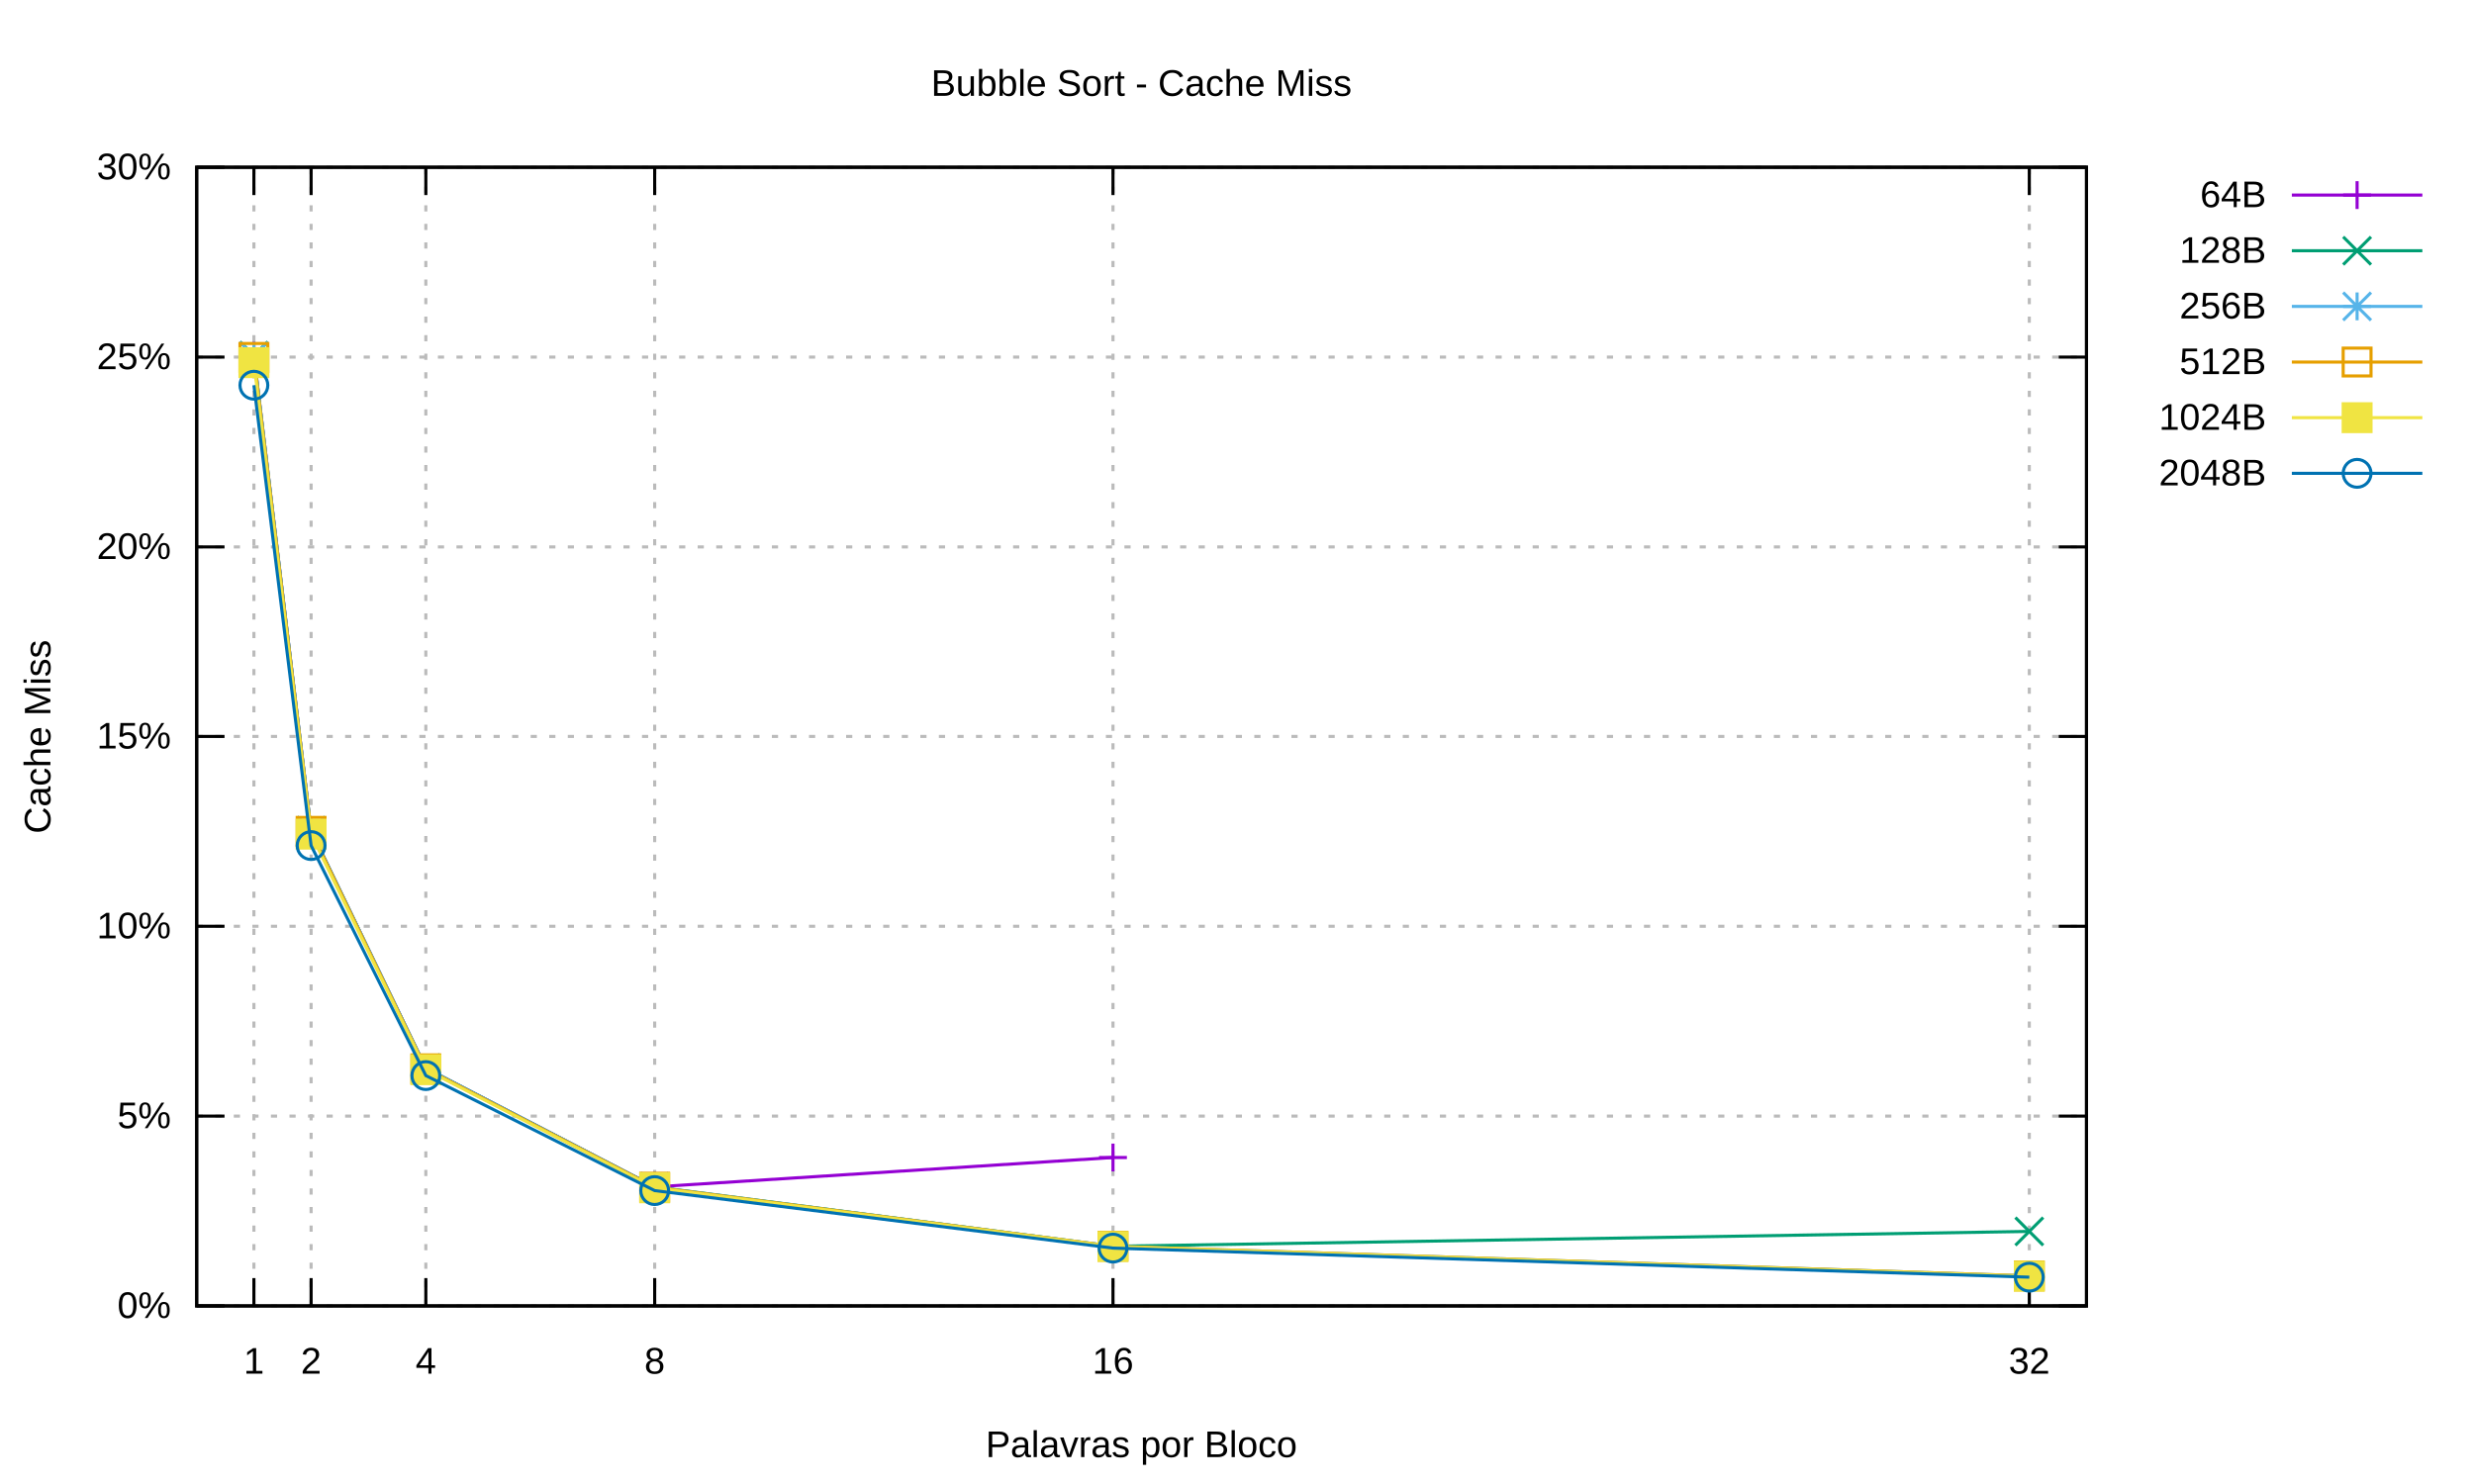
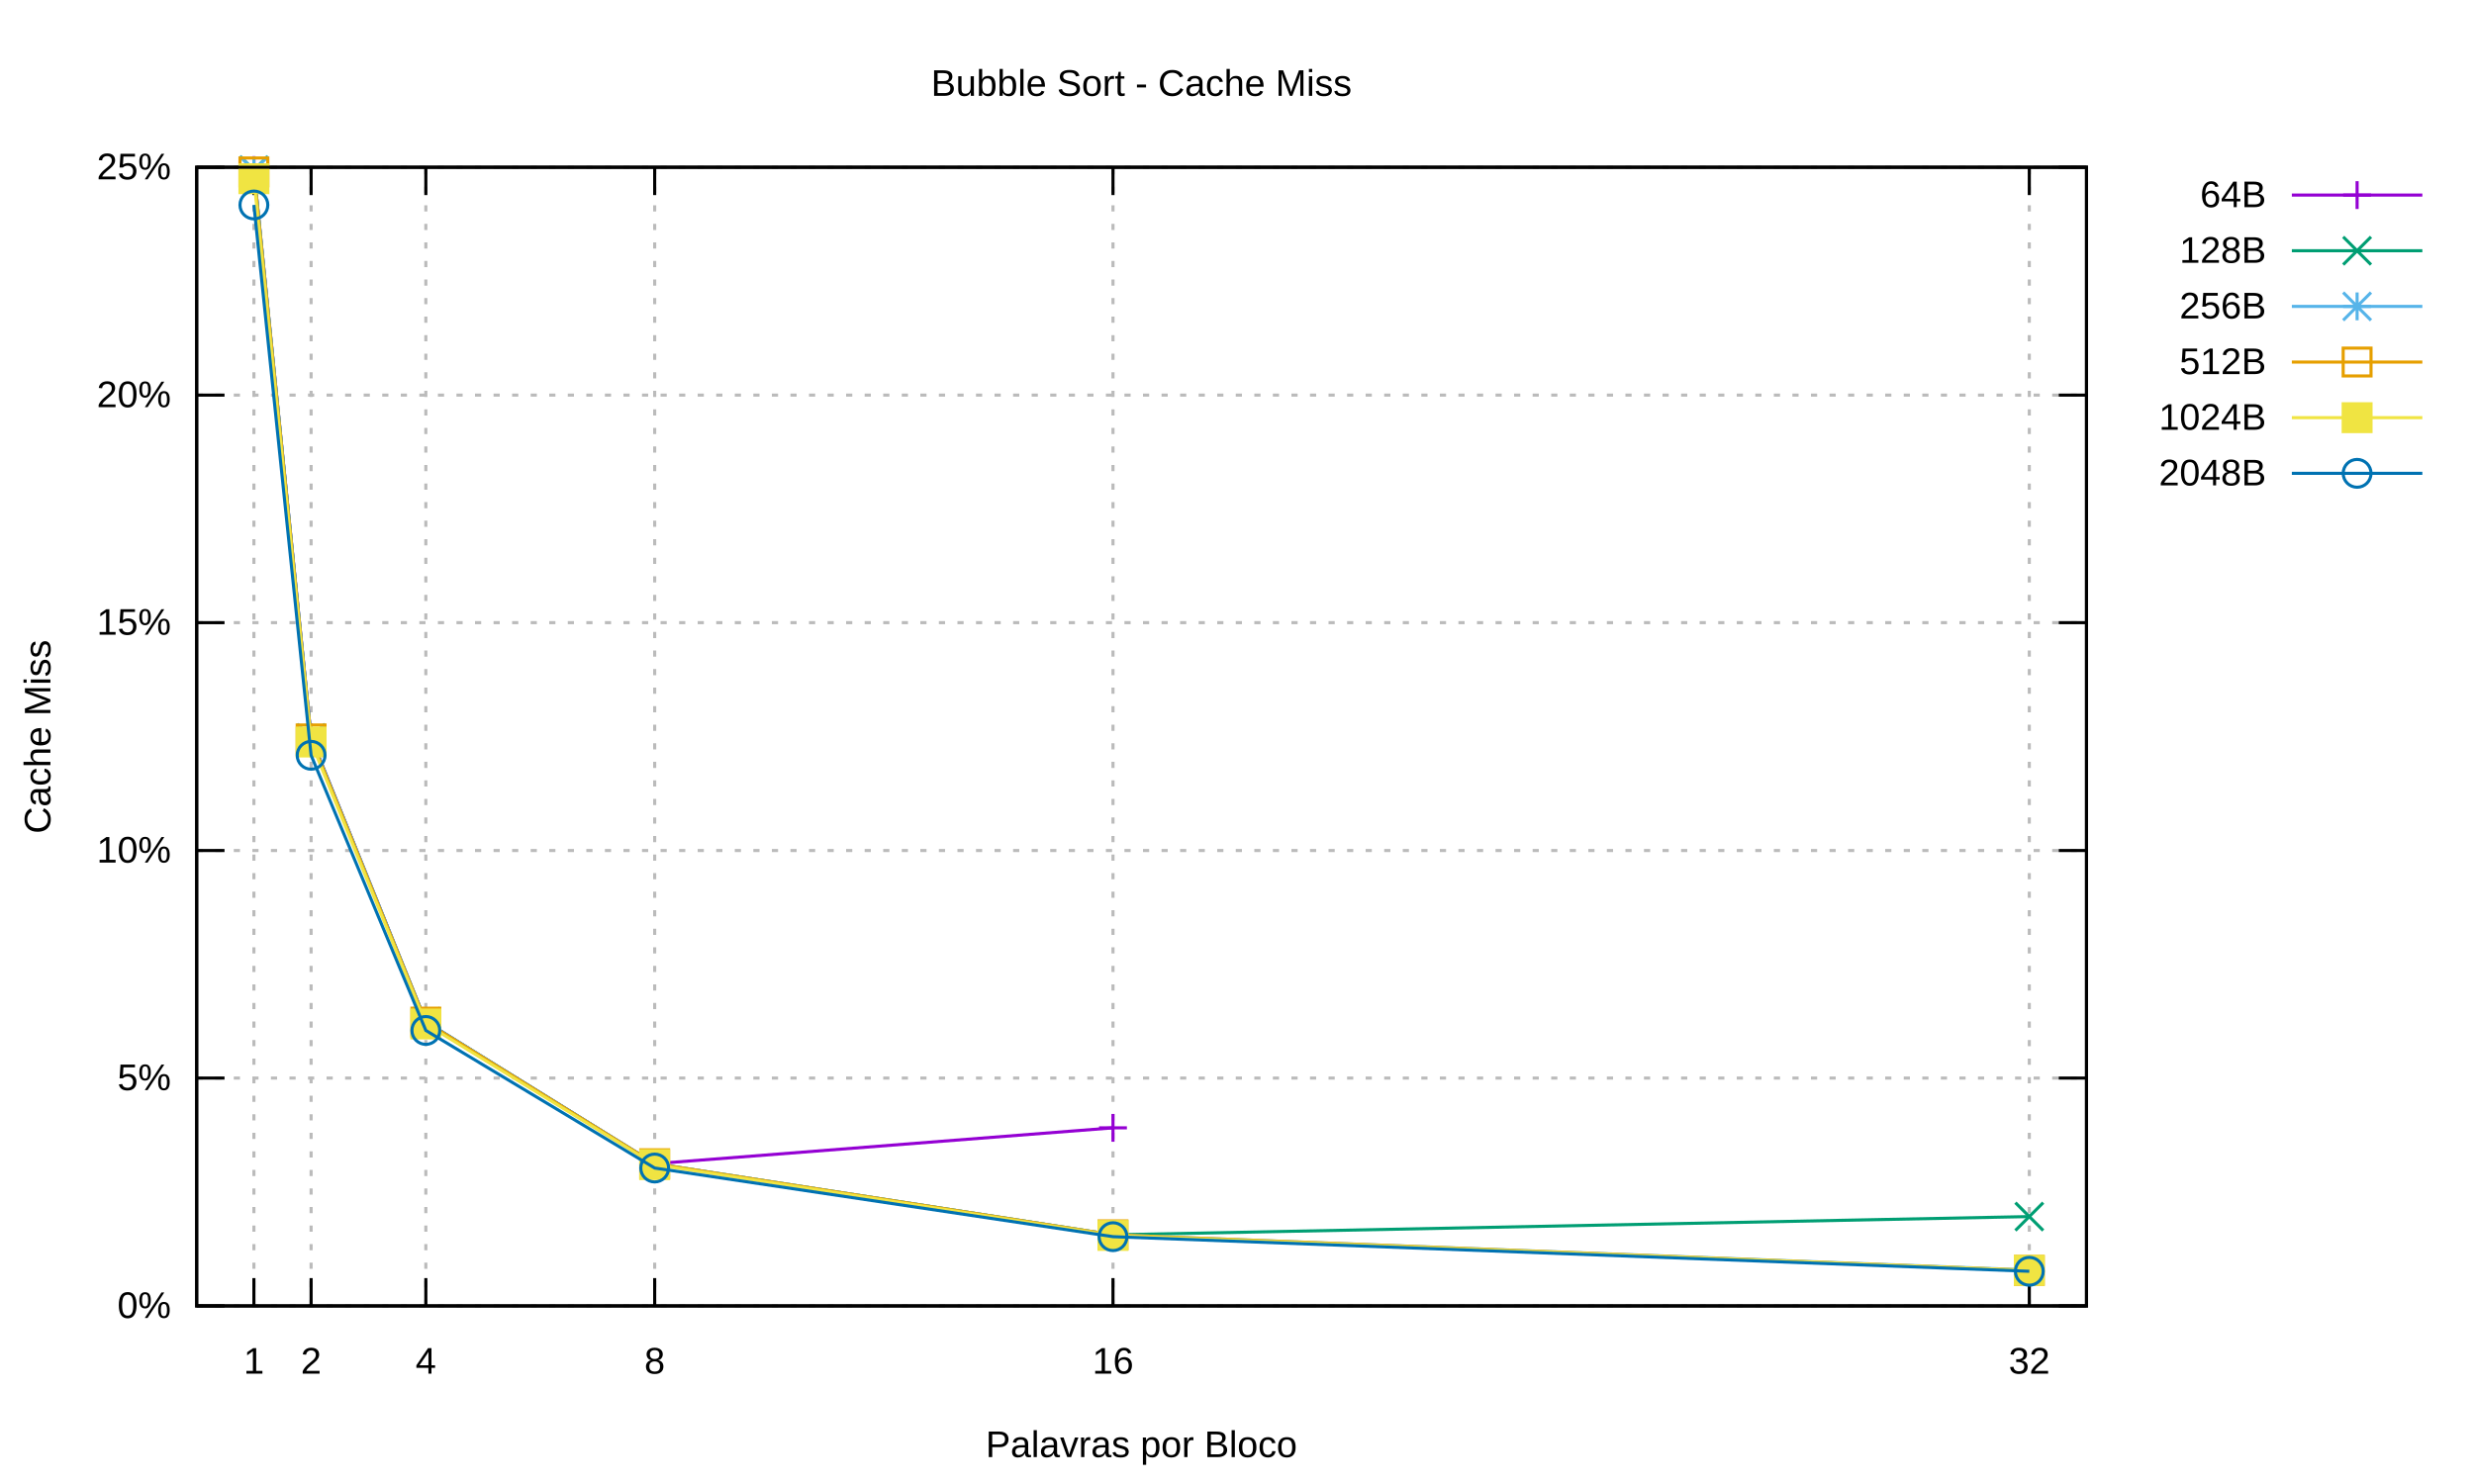
<svg xmlns="http://www.w3.org/2000/svg" xmlns:xlink="http://www.w3.org/1999/xlink" width="800" height="480" viewBox="0 0 800 480">
  <g id="gnuplot_canvas">
    <rect x="0" y="0" width="800" height="480" fill="none" />
    <defs>
      <circle id="gpDot" r="0.5" stroke-width="0.5" stroke="currentColor" />
      <path id="gpPt0" stroke-width="0.222" stroke="currentColor" d="M-1,0 h2 M0,-1 v2" />
      <path id="gpPt1" stroke-width="0.222" stroke="currentColor" d="M-1,-1 L1,1 M1,-1 L-1,1" />
      <path id="gpPt2" stroke-width="0.222" stroke="currentColor" d="M-1,0 L1,0 M0,-1 L0,1 M-1,-1 L1,1 M-1,1 L1,-1" />
      <rect id="gpPt3" stroke-width="0.222" stroke="currentColor" x="-1" y="-1" width="2" height="2" />
      <rect id="gpPt4" stroke-width="0.222" stroke="currentColor" fill="currentColor" x="-1" y="-1" width="2" height="2" />
      <circle id="gpPt5" stroke-width="0.222" stroke="currentColor" cx="0" cy="0" r="1" />
      <use xlink:href="#gpPt5" id="gpPt6" fill="currentColor" stroke="none" />
      <path id="gpPt7" stroke-width="0.222" stroke="currentColor" d="M0,-1.33 L-1.33,0.67 L1.33,0.67 z" />
      <use xlink:href="#gpPt7" id="gpPt8" fill="currentColor" stroke="none" />
      <use xlink:href="#gpPt7" id="gpPt9" stroke="currentColor" transform="rotate(180)" />
      <use xlink:href="#gpPt9" id="gpPt10" fill="currentColor" stroke="none" />
      <use xlink:href="#gpPt3" id="gpPt11" stroke="currentColor" transform="rotate(45)" />
      <use xlink:href="#gpPt11" id="gpPt12" fill="currentColor" stroke="none" />
      <path id="gpPt13" stroke-width="0.222" stroke="currentColor" d="M0,1.330 L1.265,0.411 L0.782,-1.067 L-0.782,-1.076 L-1.265,0.411 z" />
      <use xlink:href="#gpPt13" id="gpPt14" fill="currentColor" stroke="none" />
      <filter id="textbox" filterUnits="objectBoundingBox" x="0" y="0" height="1" width="1">
        <feFlood flood-color="white" flood-opacity="1" result="bgnd" />
        <feComposite in="SourceGraphic" in2="bgnd" operator="atop" />
      </filter>
      <filter id="greybox" filterUnits="objectBoundingBox" x="0" y="0" height="1" width="1">
        <feFlood flood-color="lightgrey" flood-opacity="1" result="grey" />
        <feComposite in="SourceGraphic" in2="grey" operator="atop" />
      </filter>
    </defs>
    <g fill="none" color="white" stroke="black" stroke-width="1.00" stroke-linecap="butt" stroke-linejoin="miter">
</g>
    <g fill="none" color="black" stroke="currentColor" stroke-width="1.00" stroke-linecap="butt" stroke-linejoin="miter">
</g>
    <g fill="none" color="gray" stroke="currentColor" stroke-width="1.00" stroke-linecap="butt" stroke-linejoin="miter">
      <path stroke="rgb(187, 187, 187)" stroke-dasharray="2,4" class="gridline" d="M63.6,422.4 L674.7,422.4  " />
    </g>
    <g fill="none" color="black" stroke="currentColor" stroke-width="1.00" stroke-linecap="butt" stroke-linejoin="miter">
      <path stroke="black" d="M63.6,422.4 L72.6,422.4 M674.7,422.4 L665.7,422.4  " />
      <g transform="translate(55.3,426.3)" stroke="none" fill="black" font-family="Arial" font-size="12.00" text-anchor="end">
        <text>
          <tspan font-family="Arial">0%</tspan>
        </text>
      </g>
    </g>
    <g fill="none" color="black" stroke="currentColor" stroke-width="1.00" stroke-linecap="butt" stroke-linejoin="miter">
</g>
    <g fill="none" color="gray" stroke="currentColor" stroke-width="1.00" stroke-linecap="butt" stroke-linejoin="miter">
-       <path stroke="rgb(187, 187, 187)" stroke-dasharray="2,4" class="gridline" d="M63.6,361.0 L674.7,361.0  " />
-     </g>
-     <g fill="none" color="black" stroke="currentColor" stroke-width="1.00" stroke-linecap="butt" stroke-linejoin="miter">
-       <path stroke="black" d="M63.6,361.0 L72.6,361.0 M674.7,361.0 L665.7,361.0  " />
-       <g transform="translate(55.3,364.9)" stroke="none" fill="black" font-family="Arial" font-size="12.00" text-anchor="end">
+       <path stroke="rgb(187, 187, 187)" stroke-dasharray="2,4" class="gridline" d="M63.6,348.7 L674.7,348.7  " />
+     </g>
+     <g fill="none" color="black" stroke="currentColor" stroke-width="1.00" stroke-linecap="butt" stroke-linejoin="miter">
+       <path stroke="black" d="M63.6,348.7 L72.6,348.7 M674.7,348.7 L665.7,348.7  " />
+       <g transform="translate(55.3,352.6)" stroke="none" fill="black" font-family="Arial" font-size="12.00" text-anchor="end">
        <text>
          <tspan font-family="Arial">5%</tspan>
        </text>
      </g>
    </g>
    <g fill="none" color="black" stroke="currentColor" stroke-width="1.00" stroke-linecap="butt" stroke-linejoin="miter">
</g>
    <g fill="none" color="gray" stroke="currentColor" stroke-width="1.00" stroke-linecap="butt" stroke-linejoin="miter">
-       <path stroke="rgb(187, 187, 187)" stroke-dasharray="2,4" class="gridline" d="M63.6,299.6 L674.7,299.6  " />
-     </g>
-     <g fill="none" color="black" stroke="currentColor" stroke-width="1.00" stroke-linecap="butt" stroke-linejoin="miter">
-       <path stroke="black" d="M63.6,299.6 L72.6,299.6 M674.7,299.6 L665.7,299.6  " />
-       <g transform="translate(55.3,303.5)" stroke="none" fill="black" font-family="Arial" font-size="12.00" text-anchor="end">
+       <path stroke="rgb(187, 187, 187)" stroke-dasharray="2,4" class="gridline" d="M63.6,275.1 L674.7,275.1  " />
+     </g>
+     <g fill="none" color="black" stroke="currentColor" stroke-width="1.00" stroke-linecap="butt" stroke-linejoin="miter">
+       <path stroke="black" d="M63.6,275.1 L72.6,275.1 M674.7,275.1 L665.7,275.1  " />
+       <g transform="translate(55.3,279.0)" stroke="none" fill="black" font-family="Arial" font-size="12.00" text-anchor="end">
        <text>
          <tspan font-family="Arial">10%</tspan>
        </text>
      </g>
    </g>
    <g fill="none" color="black" stroke="currentColor" stroke-width="1.00" stroke-linecap="butt" stroke-linejoin="miter">
</g>
    <g fill="none" color="gray" stroke="currentColor" stroke-width="1.00" stroke-linecap="butt" stroke-linejoin="miter">
-       <path stroke="rgb(187, 187, 187)" stroke-dasharray="2,4" class="gridline" d="M63.6,238.2 L674.7,238.2  " />
-     </g>
-     <g fill="none" color="black" stroke="currentColor" stroke-width="1.00" stroke-linecap="butt" stroke-linejoin="miter">
-       <path stroke="black" d="M63.6,238.2 L72.6,238.2 M674.7,238.2 L665.7,238.2  " />
-       <g transform="translate(55.3,242.1)" stroke="none" fill="black" font-family="Arial" font-size="12.00" text-anchor="end">
+       <path stroke="rgb(187, 187, 187)" stroke-dasharray="2,4" class="gridline" d="M63.6,201.4 L674.7,201.4  " />
+     </g>
+     <g fill="none" color="black" stroke="currentColor" stroke-width="1.00" stroke-linecap="butt" stroke-linejoin="miter">
+       <path stroke="black" d="M63.6,201.4 L72.6,201.4 M674.7,201.4 L665.7,201.4  " />
+       <g transform="translate(55.3,205.3)" stroke="none" fill="black" font-family="Arial" font-size="12.00" text-anchor="end">
        <text>
          <tspan font-family="Arial">15%</tspan>
        </text>
      </g>
    </g>
    <g fill="none" color="black" stroke="currentColor" stroke-width="1.00" stroke-linecap="butt" stroke-linejoin="miter">
</g>
    <g fill="none" color="gray" stroke="currentColor" stroke-width="1.00" stroke-linecap="butt" stroke-linejoin="miter">
-       <path stroke="rgb(187, 187, 187)" stroke-dasharray="2,4" class="gridline" d="M63.6,176.9 L674.7,176.9  " />
-     </g>
-     <g fill="none" color="black" stroke="currentColor" stroke-width="1.00" stroke-linecap="butt" stroke-linejoin="miter">
-       <path stroke="black" d="M63.6,176.9 L72.6,176.9 M674.7,176.9 L665.7,176.9  " />
-       <g transform="translate(55.3,180.8)" stroke="none" fill="black" font-family="Arial" font-size="12.00" text-anchor="end">
+       <path stroke="rgb(187, 187, 187)" stroke-dasharray="2,4" class="gridline" d="M63.6,127.8 L674.7,127.8  " />
+     </g>
+     <g fill="none" color="black" stroke="currentColor" stroke-width="1.00" stroke-linecap="butt" stroke-linejoin="miter">
+       <path stroke="black" d="M63.6,127.8 L72.6,127.8 M674.7,127.8 L665.7,127.8  " />
+       <g transform="translate(55.3,131.7)" stroke="none" fill="black" font-family="Arial" font-size="12.00" text-anchor="end">
        <text>
          <tspan font-family="Arial">20%</tspan>
-         </text>
-       </g>
-     </g>
-     <g fill="none" color="black" stroke="currentColor" stroke-width="1.00" stroke-linecap="butt" stroke-linejoin="miter">
- </g>
-     <g fill="none" color="gray" stroke="currentColor" stroke-width="1.00" stroke-linecap="butt" stroke-linejoin="miter">
-       <path stroke="rgb(187, 187, 187)" stroke-dasharray="2,4" class="gridline" d="M63.6,115.5 L674.7,115.5  " />
-     </g>
-     <g fill="none" color="black" stroke="currentColor" stroke-width="1.00" stroke-linecap="butt" stroke-linejoin="miter">
-       <path stroke="black" d="M63.6,115.5 L72.6,115.5 M674.7,115.5 L665.7,115.5  " />
-       <g transform="translate(55.3,119.4)" stroke="none" fill="black" font-family="Arial" font-size="12.00" text-anchor="end">
-         <text>
-           <tspan font-family="Arial">25%</tspan>
        </text>
      </g>
    </g>
    <g fill="none" color="black" stroke="currentColor" stroke-width="1.00" stroke-linecap="butt" stroke-linejoin="miter">
</g>
    <g fill="none" color="gray" stroke="currentColor" stroke-width="1.00" stroke-linecap="butt" stroke-linejoin="miter">
      <path stroke="rgb(187, 187, 187)" stroke-dasharray="2,4" class="gridline" d="M63.6,54.1 L674.7,54.1  " />
    </g>
    <g fill="none" color="black" stroke="currentColor" stroke-width="1.00" stroke-linecap="butt" stroke-linejoin="miter">
      <path stroke="black" d="M63.6,54.1 L72.6,54.1 M674.7,54.1 L665.7,54.1  " />
      <g transform="translate(55.3,58.0)" stroke="none" fill="black" font-family="Arial" font-size="12.00" text-anchor="end">
        <text>
-           <tspan font-family="Arial">30%</tspan>
+           <tspan font-family="Arial">25%</tspan>
        </text>
      </g>
    </g>
    <g fill="none" color="black" stroke="currentColor" stroke-width="1.00" stroke-linecap="butt" stroke-linejoin="miter">
</g>
    <g fill="none" color="gray" stroke="currentColor" stroke-width="1.00" stroke-linecap="butt" stroke-linejoin="miter">
      <path stroke="rgb(187, 187, 187)" stroke-dasharray="2,4" class="gridline" d="M82.1,422.4 L82.1,54.1  " />
    </g>
    <g fill="none" color="black" stroke="currentColor" stroke-width="1.00" stroke-linecap="butt" stroke-linejoin="miter">
      <path stroke="black" d="M82.1,422.4 L82.1,413.4 M82.1,54.1 L82.1,63.1  " />
      <g transform="translate(82.1,444.3)" stroke="none" fill="black" font-family="Arial" font-size="12.00" text-anchor="middle">
        <text>
-           <tspan font-family="Arial">1</tspan>
+           <tspan font-family="Arial"> 1</tspan>
        </text>
      </g>
    </g>
    <g fill="none" color="black" stroke="currentColor" stroke-width="1.00" stroke-linecap="butt" stroke-linejoin="miter">
</g>
    <g fill="none" color="gray" stroke="currentColor" stroke-width="1.00" stroke-linecap="butt" stroke-linejoin="miter">
      <path stroke="rgb(187, 187, 187)" stroke-dasharray="2,4" class="gridline" d="M100.6,422.4 L100.6,54.1  " />
    </g>
    <g fill="none" color="black" stroke="currentColor" stroke-width="1.00" stroke-linecap="butt" stroke-linejoin="miter">
      <path stroke="black" d="M100.6,422.4 L100.6,413.4 M100.6,54.1 L100.6,63.1  " />
      <g transform="translate(100.6,444.3)" stroke="none" fill="black" font-family="Arial" font-size="12.00" text-anchor="middle">
        <text>
-           <tspan font-family="Arial">2</tspan>
+           <tspan font-family="Arial"> 2</tspan>
        </text>
      </g>
    </g>
    <g fill="none" color="black" stroke="currentColor" stroke-width="1.00" stroke-linecap="butt" stroke-linejoin="miter">
</g>
    <g fill="none" color="gray" stroke="currentColor" stroke-width="1.00" stroke-linecap="butt" stroke-linejoin="miter">
      <path stroke="rgb(187, 187, 187)" stroke-dasharray="2,4" class="gridline" d="M137.7,422.4 L137.7,54.1  " />
    </g>
    <g fill="none" color="black" stroke="currentColor" stroke-width="1.00" stroke-linecap="butt" stroke-linejoin="miter">
      <path stroke="black" d="M137.7,422.4 L137.7,413.4 M137.7,54.1 L137.7,63.1  " />
      <g transform="translate(137.7,444.3)" stroke="none" fill="black" font-family="Arial" font-size="12.00" text-anchor="middle">
        <text>
-           <tspan font-family="Arial">4</tspan>
+           <tspan font-family="Arial"> 4</tspan>
        </text>
      </g>
    </g>
    <g fill="none" color="black" stroke="currentColor" stroke-width="1.00" stroke-linecap="butt" stroke-linejoin="miter">
</g>
    <g fill="none" color="gray" stroke="currentColor" stroke-width="1.00" stroke-linecap="butt" stroke-linejoin="miter">
      <path stroke="rgb(187, 187, 187)" stroke-dasharray="2,4" class="gridline" d="M211.7,422.4 L211.7,54.1  " />
    </g>
    <g fill="none" color="black" stroke="currentColor" stroke-width="1.00" stroke-linecap="butt" stroke-linejoin="miter">
      <path stroke="black" d="M211.7,422.4 L211.7,413.4 M211.7,54.1 L211.7,63.1  " />
      <g transform="translate(211.7,444.3)" stroke="none" fill="black" font-family="Arial" font-size="12.00" text-anchor="middle">
        <text>
-           <tspan font-family="Arial">8</tspan>
+           <tspan font-family="Arial"> 8</tspan>
        </text>
      </g>
    </g>
    <g fill="none" color="black" stroke="currentColor" stroke-width="1.00" stroke-linecap="butt" stroke-linejoin="miter">
</g>
    <g fill="none" color="gray" stroke="currentColor" stroke-width="1.00" stroke-linecap="butt" stroke-linejoin="miter">
      <path stroke="rgb(187, 187, 187)" stroke-dasharray="2,4" class="gridline" d="M359.9,422.4 L359.9,54.1  " />
    </g>
    <g fill="none" color="black" stroke="currentColor" stroke-width="1.00" stroke-linecap="butt" stroke-linejoin="miter">
      <path stroke="black" d="M359.9,422.4 L359.9,413.4 M359.9,54.1 L359.9,63.1  " />
      <g transform="translate(359.9,444.3)" stroke="none" fill="black" font-family="Arial" font-size="12.00" text-anchor="middle">
        <text>
-           <tspan font-family="Arial">16</tspan>
+           <tspan font-family="Arial"> 16</tspan>
        </text>
      </g>
    </g>
    <g fill="none" color="black" stroke="currentColor" stroke-width="1.00" stroke-linecap="butt" stroke-linejoin="miter">
</g>
    <g fill="none" color="gray" stroke="currentColor" stroke-width="1.00" stroke-linecap="butt" stroke-linejoin="miter">
      <path stroke="rgb(187, 187, 187)" stroke-dasharray="2,4" class="gridline" d="M656.2,422.4 L656.2,54.1  " />
    </g>
    <g fill="none" color="black" stroke="currentColor" stroke-width="1.00" stroke-linecap="butt" stroke-linejoin="miter">
      <path stroke="black" d="M656.2,422.4 L656.2,413.4 M656.2,54.1 L656.2,63.1  " />
      <g transform="translate(656.2,444.3)" stroke="none" fill="black" font-family="Arial" font-size="12.00" text-anchor="middle">
        <text>
-           <tspan font-family="Arial">32</tspan>
+           <tspan font-family="Arial"> 32</tspan>
        </text>
      </g>
    </g>
    <g fill="none" color="black" stroke="currentColor" stroke-width="1.00" stroke-linecap="butt" stroke-linejoin="miter">
</g>
    <g fill="none" color="black" stroke="currentColor" stroke-width="1.00" stroke-linecap="butt" stroke-linejoin="miter">
      <path stroke="black" d="M63.6,54.1 L63.6,422.4 L674.7,422.4 L674.7,54.1 L63.6,54.1 Z  " />
    </g>
    <g fill="none" color="black" stroke="currentColor" stroke-width="1.00" stroke-linecap="butt" stroke-linejoin="miter">
      <g transform="translate(16.3,238.3) rotate(270)" stroke="none" fill="black" font-family="Arial" font-size="12.00" text-anchor="middle">
        <text>
          <tspan font-family="Arial">Cache Miss</tspan>
        </text>
      </g>
    </g>
    <g fill="none" color="black" stroke="currentColor" stroke-width="1.00" stroke-linecap="butt" stroke-linejoin="miter">
      <g transform="translate(369.1,471.3)" stroke="none" fill="black" font-family="Arial" font-size="12.00" text-anchor="middle">
        <text>
          <tspan font-family="Arial">Palavras por Bloco</tspan>
        </text>
      </g>
    </g>
    <g fill="none" color="black" stroke="currentColor" stroke-width="1.00" stroke-linecap="butt" stroke-linejoin="miter">
      <g transform="translate(369.1,31.0)" stroke="none" fill="black" font-family="Arial" font-size="12.00" text-anchor="middle">
        <text>
          <tspan font-family="Arial">Bubble Sort - Cache Miss</tspan>
        </text>
      </g>
    </g>
    <g id="gnuplot_plot_1">
      <g fill="none" color="black" stroke="currentColor" stroke-width="1.00" stroke-linecap="butt" stroke-linejoin="miter">
        <g transform="translate(732.8,67.0)" stroke="none" fill="black" font-family="Arial" font-size="12.00" text-anchor="end">
          <text>
            <tspan font-family="Arial">64B</tspan>
          </text>
        </g>
      </g>
      <g fill="none" color="black" stroke="currentColor" stroke-width="1.00" stroke-linecap="butt" stroke-linejoin="miter">
-         <path stroke="rgb(148,   0, 211)" d="M741.1,63.1 L783.3,63.1 M82.1,115.0 L100.6,268.7 L137.7,345.5 L211.7,383.9 L359.9,374.4  " />
-         <use xlink:href="#gpPt0" transform="translate(82.1,115.0) scale(4.50)" color="rgb(148,   0, 211)" />
-         <use xlink:href="#gpPt0" transform="translate(100.6,268.7) scale(4.50)" color="rgb(148,   0, 211)" />
-         <use xlink:href="#gpPt0" transform="translate(137.7,345.5) scale(4.50)" color="rgb(148,   0, 211)" />
-         <use xlink:href="#gpPt0" transform="translate(211.7,383.9) scale(4.50)" color="rgb(148,   0, 211)" />
-         <use xlink:href="#gpPt0" transform="translate(359.9,374.4) scale(4.50)" color="rgb(148,   0, 211)" />
+         <path stroke="rgb(148,   0, 211)" d="M741.1,63.1 L783.3,63.1 M82.1,55.0 L100.6,238.5 L137.7,330.5 L211.7,376.4 L359.9,364.8  " />
+         <use xlink:href="#gpPt0" transform="translate(82.1,55.0) scale(4.50)" color="rgb(148,   0, 211)" />
+         <use xlink:href="#gpPt0" transform="translate(100.6,238.5) scale(4.50)" color="rgb(148,   0, 211)" />
+         <use xlink:href="#gpPt0" transform="translate(137.7,330.5) scale(4.50)" color="rgb(148,   0, 211)" />
+         <use xlink:href="#gpPt0" transform="translate(211.7,376.4) scale(4.50)" color="rgb(148,   0, 211)" />
+         <use xlink:href="#gpPt0" transform="translate(359.9,364.8) scale(4.50)" color="rgb(148,   0, 211)" />
        <use xlink:href="#gpPt0" transform="translate(762.2,63.1) scale(4.50)" color="rgb(148,   0, 211)" />
      </g>
    </g>
    <g id="gnuplot_plot_2">
      <g fill="none" color="black" stroke="currentColor" stroke-width="1.00" stroke-linecap="butt" stroke-linejoin="miter">
        <g transform="translate(732.8,85.0)" stroke="none" fill="black" font-family="Arial" font-size="12.00" text-anchor="end">
          <text>
            <tspan font-family="Arial">128B</tspan>
          </text>
        </g>
      </g>
      <g fill="none" color="black" stroke="currentColor" stroke-width="1.00" stroke-linecap="butt" stroke-linejoin="miter">
-         <path stroke="rgb(  0, 158, 115)" d="M741.1,81.1 L783.3,81.1 M82.1,115.0 L100.6,268.7 L137.7,345.5 L211.7,383.9 L359.9,403.1 L656.2,398.3    " />
-         <use xlink:href="#gpPt1" transform="translate(82.1,115.0) scale(4.50)" color="rgb(  0, 158, 115)" />
-         <use xlink:href="#gpPt1" transform="translate(100.6,268.7) scale(4.50)" color="rgb(  0, 158, 115)" />
-         <use xlink:href="#gpPt1" transform="translate(137.7,345.5) scale(4.50)" color="rgb(  0, 158, 115)" />
-         <use xlink:href="#gpPt1" transform="translate(211.7,383.9) scale(4.50)" color="rgb(  0, 158, 115)" />
-         <use xlink:href="#gpPt1" transform="translate(359.9,403.1) scale(4.50)" color="rgb(  0, 158, 115)" />
-         <use xlink:href="#gpPt1" transform="translate(656.2,398.3) scale(4.50)" color="rgb(  0, 158, 115)" />
+         <path stroke="rgb(  0, 158, 115)" d="M741.1,81.1 L783.3,81.1 M82.1,55.0 L100.6,238.7 L137.7,330.5 L211.7,376.4 L359.9,399.4 L656.2,393.5    " />
+         <use xlink:href="#gpPt1" transform="translate(82.1,55.0) scale(4.50)" color="rgb(  0, 158, 115)" />
+         <use xlink:href="#gpPt1" transform="translate(100.6,238.7) scale(4.50)" color="rgb(  0, 158, 115)" />
+         <use xlink:href="#gpPt1" transform="translate(137.7,330.5) scale(4.50)" color="rgb(  0, 158, 115)" />
+         <use xlink:href="#gpPt1" transform="translate(211.7,376.4) scale(4.50)" color="rgb(  0, 158, 115)" />
+         <use xlink:href="#gpPt1" transform="translate(359.9,399.4) scale(4.50)" color="rgb(  0, 158, 115)" />
+         <use xlink:href="#gpPt1" transform="translate(656.2,393.5) scale(4.50)" color="rgb(  0, 158, 115)" />
        <use xlink:href="#gpPt1" transform="translate(762.2,81.1) scale(4.50)" color="rgb(  0, 158, 115)" />
      </g>
    </g>
    <g id="gnuplot_plot_3">
      <g fill="none" color="black" stroke="currentColor" stroke-width="1.00" stroke-linecap="butt" stroke-linejoin="miter">
        <g transform="translate(732.8,103.0)" stroke="none" fill="black" font-family="Arial" font-size="12.00" text-anchor="end">
          <text>
            <tspan font-family="Arial">256B</tspan>
          </text>
        </g>
      </g>
      <g fill="none" color="black" stroke="currentColor" stroke-width="1.00" stroke-linecap="butt" stroke-linejoin="miter">
-         <path stroke="rgb( 86, 180, 233)" d="M741.1,99.1 L783.3,99.1 M82.1,115.1 L100.6,268.7 L137.7,345.5 L211.7,384.0 L359.9,403.1 L656.2,412.7    " />
-         <use xlink:href="#gpPt2" transform="translate(82.1,115.1) scale(4.50)" color="rgb( 86, 180, 233)" />
-         <use xlink:href="#gpPt2" transform="translate(100.6,268.7) scale(4.50)" color="rgb( 86, 180, 233)" />
-         <use xlink:href="#gpPt2" transform="translate(137.7,345.5) scale(4.50)" color="rgb( 86, 180, 233)" />
-         <use xlink:href="#gpPt2" transform="translate(211.7,384.0) scale(4.50)" color="rgb( 86, 180, 233)" />
-         <use xlink:href="#gpPt2" transform="translate(359.9,403.1) scale(4.50)" color="rgb( 86, 180, 233)" />
-         <use xlink:href="#gpPt2" transform="translate(656.2,412.7) scale(4.50)" color="rgb( 86, 180, 233)" />
+         <path stroke="rgb( 86, 180, 233)" d="M741.1,99.1 L783.3,99.1 M82.1,55.1 L100.6,238.7 L137.7,330.5 L211.7,376.4 L359.9,399.4 L656.2,410.8    " />
+         <use xlink:href="#gpPt2" transform="translate(82.1,55.1) scale(4.50)" color="rgb( 86, 180, 233)" />
+         <use xlink:href="#gpPt2" transform="translate(100.6,238.7) scale(4.50)" color="rgb( 86, 180, 233)" />
+         <use xlink:href="#gpPt2" transform="translate(137.7,330.5) scale(4.50)" color="rgb( 86, 180, 233)" />
+         <use xlink:href="#gpPt2" transform="translate(211.7,376.4) scale(4.50)" color="rgb( 86, 180, 233)" />
+         <use xlink:href="#gpPt2" transform="translate(359.9,399.4) scale(4.50)" color="rgb( 86, 180, 233)" />
+         <use xlink:href="#gpPt2" transform="translate(656.2,410.8) scale(4.50)" color="rgb( 86, 180, 233)" />
        <use xlink:href="#gpPt2" transform="translate(762.2,99.1) scale(4.50)" color="rgb( 86, 180, 233)" />
      </g>
    </g>
    <g id="gnuplot_plot_4">
      <g fill="none" color="black" stroke="currentColor" stroke-width="1.00" stroke-linecap="butt" stroke-linejoin="miter">
        <g transform="translate(732.8,121.0)" stroke="none" fill="black" font-family="Arial" font-size="12.00" text-anchor="end">
          <text>
            <tspan font-family="Arial">512B</tspan>
          </text>
        </g>
      </g>
      <g fill="none" color="black" stroke="currentColor" stroke-width="1.00" stroke-linecap="butt" stroke-linejoin="miter">
-         <path stroke="rgb(230, 159,   0)" d="M741.1,117.1 L783.3,117.1 M82.1,115.6 L100.6,268.9 L137.7,345.7 L211.7,384.0 L359.9,403.1 L656.2,412.7    " />
-         <use xlink:href="#gpPt3" transform="translate(82.1,115.6) scale(4.50)" color="rgb(230, 159,   0)" />
-         <use xlink:href="#gpPt3" transform="translate(100.6,268.9) scale(4.50)" color="rgb(230, 159,   0)" />
-         <use xlink:href="#gpPt3" transform="translate(137.7,345.7) scale(4.50)" color="rgb(230, 159,   0)" />
-         <use xlink:href="#gpPt3" transform="translate(211.7,384.0) scale(4.50)" color="rgb(230, 159,   0)" />
-         <use xlink:href="#gpPt3" transform="translate(359.9,403.1) scale(4.50)" color="rgb(230, 159,   0)" />
-         <use xlink:href="#gpPt3" transform="translate(656.2,412.7) scale(4.50)" color="rgb(230, 159,   0)" />
+         <path stroke="rgb(230, 159,   0)" d="M741.1,117.1 L783.3,117.1 M82.1,55.6 L100.6,239.0 L137.7,330.6 L211.7,376.4 L359.9,399.4 L656.2,410.9    " />
+         <use xlink:href="#gpPt3" transform="translate(82.1,55.6) scale(4.50)" color="rgb(230, 159,   0)" />
+         <use xlink:href="#gpPt3" transform="translate(100.6,239.0) scale(4.50)" color="rgb(230, 159,   0)" />
+         <use xlink:href="#gpPt3" transform="translate(137.7,330.6) scale(4.50)" color="rgb(230, 159,   0)" />
+         <use xlink:href="#gpPt3" transform="translate(211.7,376.4) scale(4.50)" color="rgb(230, 159,   0)" />
+         <use xlink:href="#gpPt3" transform="translate(359.9,399.4) scale(4.50)" color="rgb(230, 159,   0)" />
+         <use xlink:href="#gpPt3" transform="translate(656.2,410.9) scale(4.50)" color="rgb(230, 159,   0)" />
        <use xlink:href="#gpPt3" transform="translate(762.2,117.1) scale(4.50)" color="rgb(230, 159,   0)" />
      </g>
    </g>
    <g id="gnuplot_plot_5">
      <g fill="none" color="black" stroke="currentColor" stroke-width="1.00" stroke-linecap="butt" stroke-linejoin="miter">
        <g transform="translate(732.8,139.0)" stroke="none" fill="black" font-family="Arial" font-size="12.00" text-anchor="end">
          <text>
            <tspan font-family="Arial">1024B</tspan>
          </text>
        </g>
      </g>
      <g fill="none" color="black" stroke="currentColor" stroke-width="1.00" stroke-linecap="butt" stroke-linejoin="miter">
-         <path stroke="rgb(240, 228,  66)" d="M741.1,135.1 L783.3,135.1 M82.1,117.3 L100.6,269.8 L137.7,346.0 L211.7,384.2 L359.9,403.2 L656.2,412.8    " />
-         <use xlink:href="#gpPt4" transform="translate(82.1,117.3) scale(4.50)" color="rgb(240, 228,  66)" />
-         <use xlink:href="#gpPt4" transform="translate(100.6,269.8) scale(4.50)" color="rgb(240, 228,  66)" />
-         <use xlink:href="#gpPt4" transform="translate(137.7,346.0) scale(4.50)" color="rgb(240, 228,  66)" />
-         <use xlink:href="#gpPt4" transform="translate(211.7,384.2) scale(4.50)" color="rgb(240, 228,  66)" />
-         <use xlink:href="#gpPt4" transform="translate(359.9,403.2) scale(4.50)" color="rgb(240, 228,  66)" />
-         <use xlink:href="#gpPt4" transform="translate(656.2,412.8) scale(4.50)" color="rgb(240, 228,  66)" />
+         <path stroke="rgb(240, 228,  66)" d="M741.1,135.1 L783.3,135.1 M82.1,57.8 L100.6,240.0 L137.7,331.2 L211.7,376.7 L359.9,399.6 L656.2,410.9    " />
+         <use xlink:href="#gpPt4" transform="translate(82.1,57.8) scale(4.50)" color="rgb(240, 228,  66)" />
+         <use xlink:href="#gpPt4" transform="translate(100.6,240.0) scale(4.50)" color="rgb(240, 228,  66)" />
+         <use xlink:href="#gpPt4" transform="translate(137.7,331.2) scale(4.50)" color="rgb(240, 228,  66)" />
+         <use xlink:href="#gpPt4" transform="translate(211.7,376.7) scale(4.50)" color="rgb(240, 228,  66)" />
+         <use xlink:href="#gpPt4" transform="translate(359.9,399.6) scale(4.50)" color="rgb(240, 228,  66)" />
+         <use xlink:href="#gpPt4" transform="translate(656.2,410.9) scale(4.50)" color="rgb(240, 228,  66)" />
        <use xlink:href="#gpPt4" transform="translate(762.2,135.1) scale(4.50)" color="rgb(240, 228,  66)" />
      </g>
    </g>
    <g id="gnuplot_plot_6">
      <g fill="none" color="black" stroke="currentColor" stroke-width="1.00" stroke-linecap="butt" stroke-linejoin="miter">
        <g transform="translate(732.8,157.0)" stroke="none" fill="black" font-family="Arial" font-size="12.00" text-anchor="end">
          <text>
            <tspan font-family="Arial">2048B</tspan>
          </text>
        </g>
      </g>
      <g fill="none" color="black" stroke="currentColor" stroke-width="1.00" stroke-linecap="butt" stroke-linejoin="miter">
-         <path stroke="rgb(  0, 114, 178)" d="M741.1,153.1 L783.3,153.1 M82.1,124.6 L100.6,273.5 L137.7,347.9 L211.7,385.1 L359.9,403.7 L656.2,413.1    " />
-         <use xlink:href="#gpPt5" transform="translate(82.1,124.6) scale(4.50)" color="rgb(  0, 114, 178)" />
-         <use xlink:href="#gpPt5" transform="translate(100.6,273.5) scale(4.50)" color="rgb(  0, 114, 178)" />
-         <use xlink:href="#gpPt5" transform="translate(137.7,347.9) scale(4.50)" color="rgb(  0, 114, 178)" />
-         <use xlink:href="#gpPt5" transform="translate(211.7,385.1) scale(4.50)" color="rgb(  0, 114, 178)" />
-         <use xlink:href="#gpPt5" transform="translate(359.9,403.7) scale(4.50)" color="rgb(  0, 114, 178)" />
-         <use xlink:href="#gpPt5" transform="translate(656.2,413.1) scale(4.50)" color="rgb(  0, 114, 178)" />
+         <path stroke="rgb(  0, 114, 178)" d="M741.1,153.1 L783.3,153.1 M82.1,66.3 L100.6,244.3 L137.7,333.3 L211.7,377.8 L359.9,400.0 L656.2,411.2    " />
+         <use xlink:href="#gpPt5" transform="translate(82.1,66.3) scale(4.50)" color="rgb(  0, 114, 178)" />
+         <use xlink:href="#gpPt5" transform="translate(100.6,244.3) scale(4.50)" color="rgb(  0, 114, 178)" />
+         <use xlink:href="#gpPt5" transform="translate(137.7,333.3) scale(4.50)" color="rgb(  0, 114, 178)" />
+         <use xlink:href="#gpPt5" transform="translate(211.7,377.8) scale(4.50)" color="rgb(  0, 114, 178)" />
+         <use xlink:href="#gpPt5" transform="translate(359.9,400.0) scale(4.50)" color="rgb(  0, 114, 178)" />
+         <use xlink:href="#gpPt5" transform="translate(656.2,411.2) scale(4.50)" color="rgb(  0, 114, 178)" />
        <use xlink:href="#gpPt5" transform="translate(762.2,153.1) scale(4.50)" color="rgb(  0, 114, 178)" />
      </g>
    </g>
    <g fill="none" color="white" stroke="rgb(  0, 114, 178)" stroke-width="2.00" stroke-linecap="butt" stroke-linejoin="miter">
</g>
    <g fill="none" color="black" stroke="currentColor" stroke-width="2.00" stroke-linecap="butt" stroke-linejoin="miter">
</g>
    <g fill="none" color="black" stroke="black" stroke-width="1.00" stroke-linecap="butt" stroke-linejoin="miter">
</g>
    <g fill="none" color="black" stroke="currentColor" stroke-width="1.00" stroke-linecap="butt" stroke-linejoin="miter">
      <path stroke="black" d="M63.6,54.1 L63.6,422.4 L674.7,422.4 L674.7,54.1 L63.6,54.1 Z  " />
    </g>
    <g fill="none" color="black" stroke="currentColor" stroke-width="1.00" stroke-linecap="butt" stroke-linejoin="miter">
</g>
  </g>
</svg>
